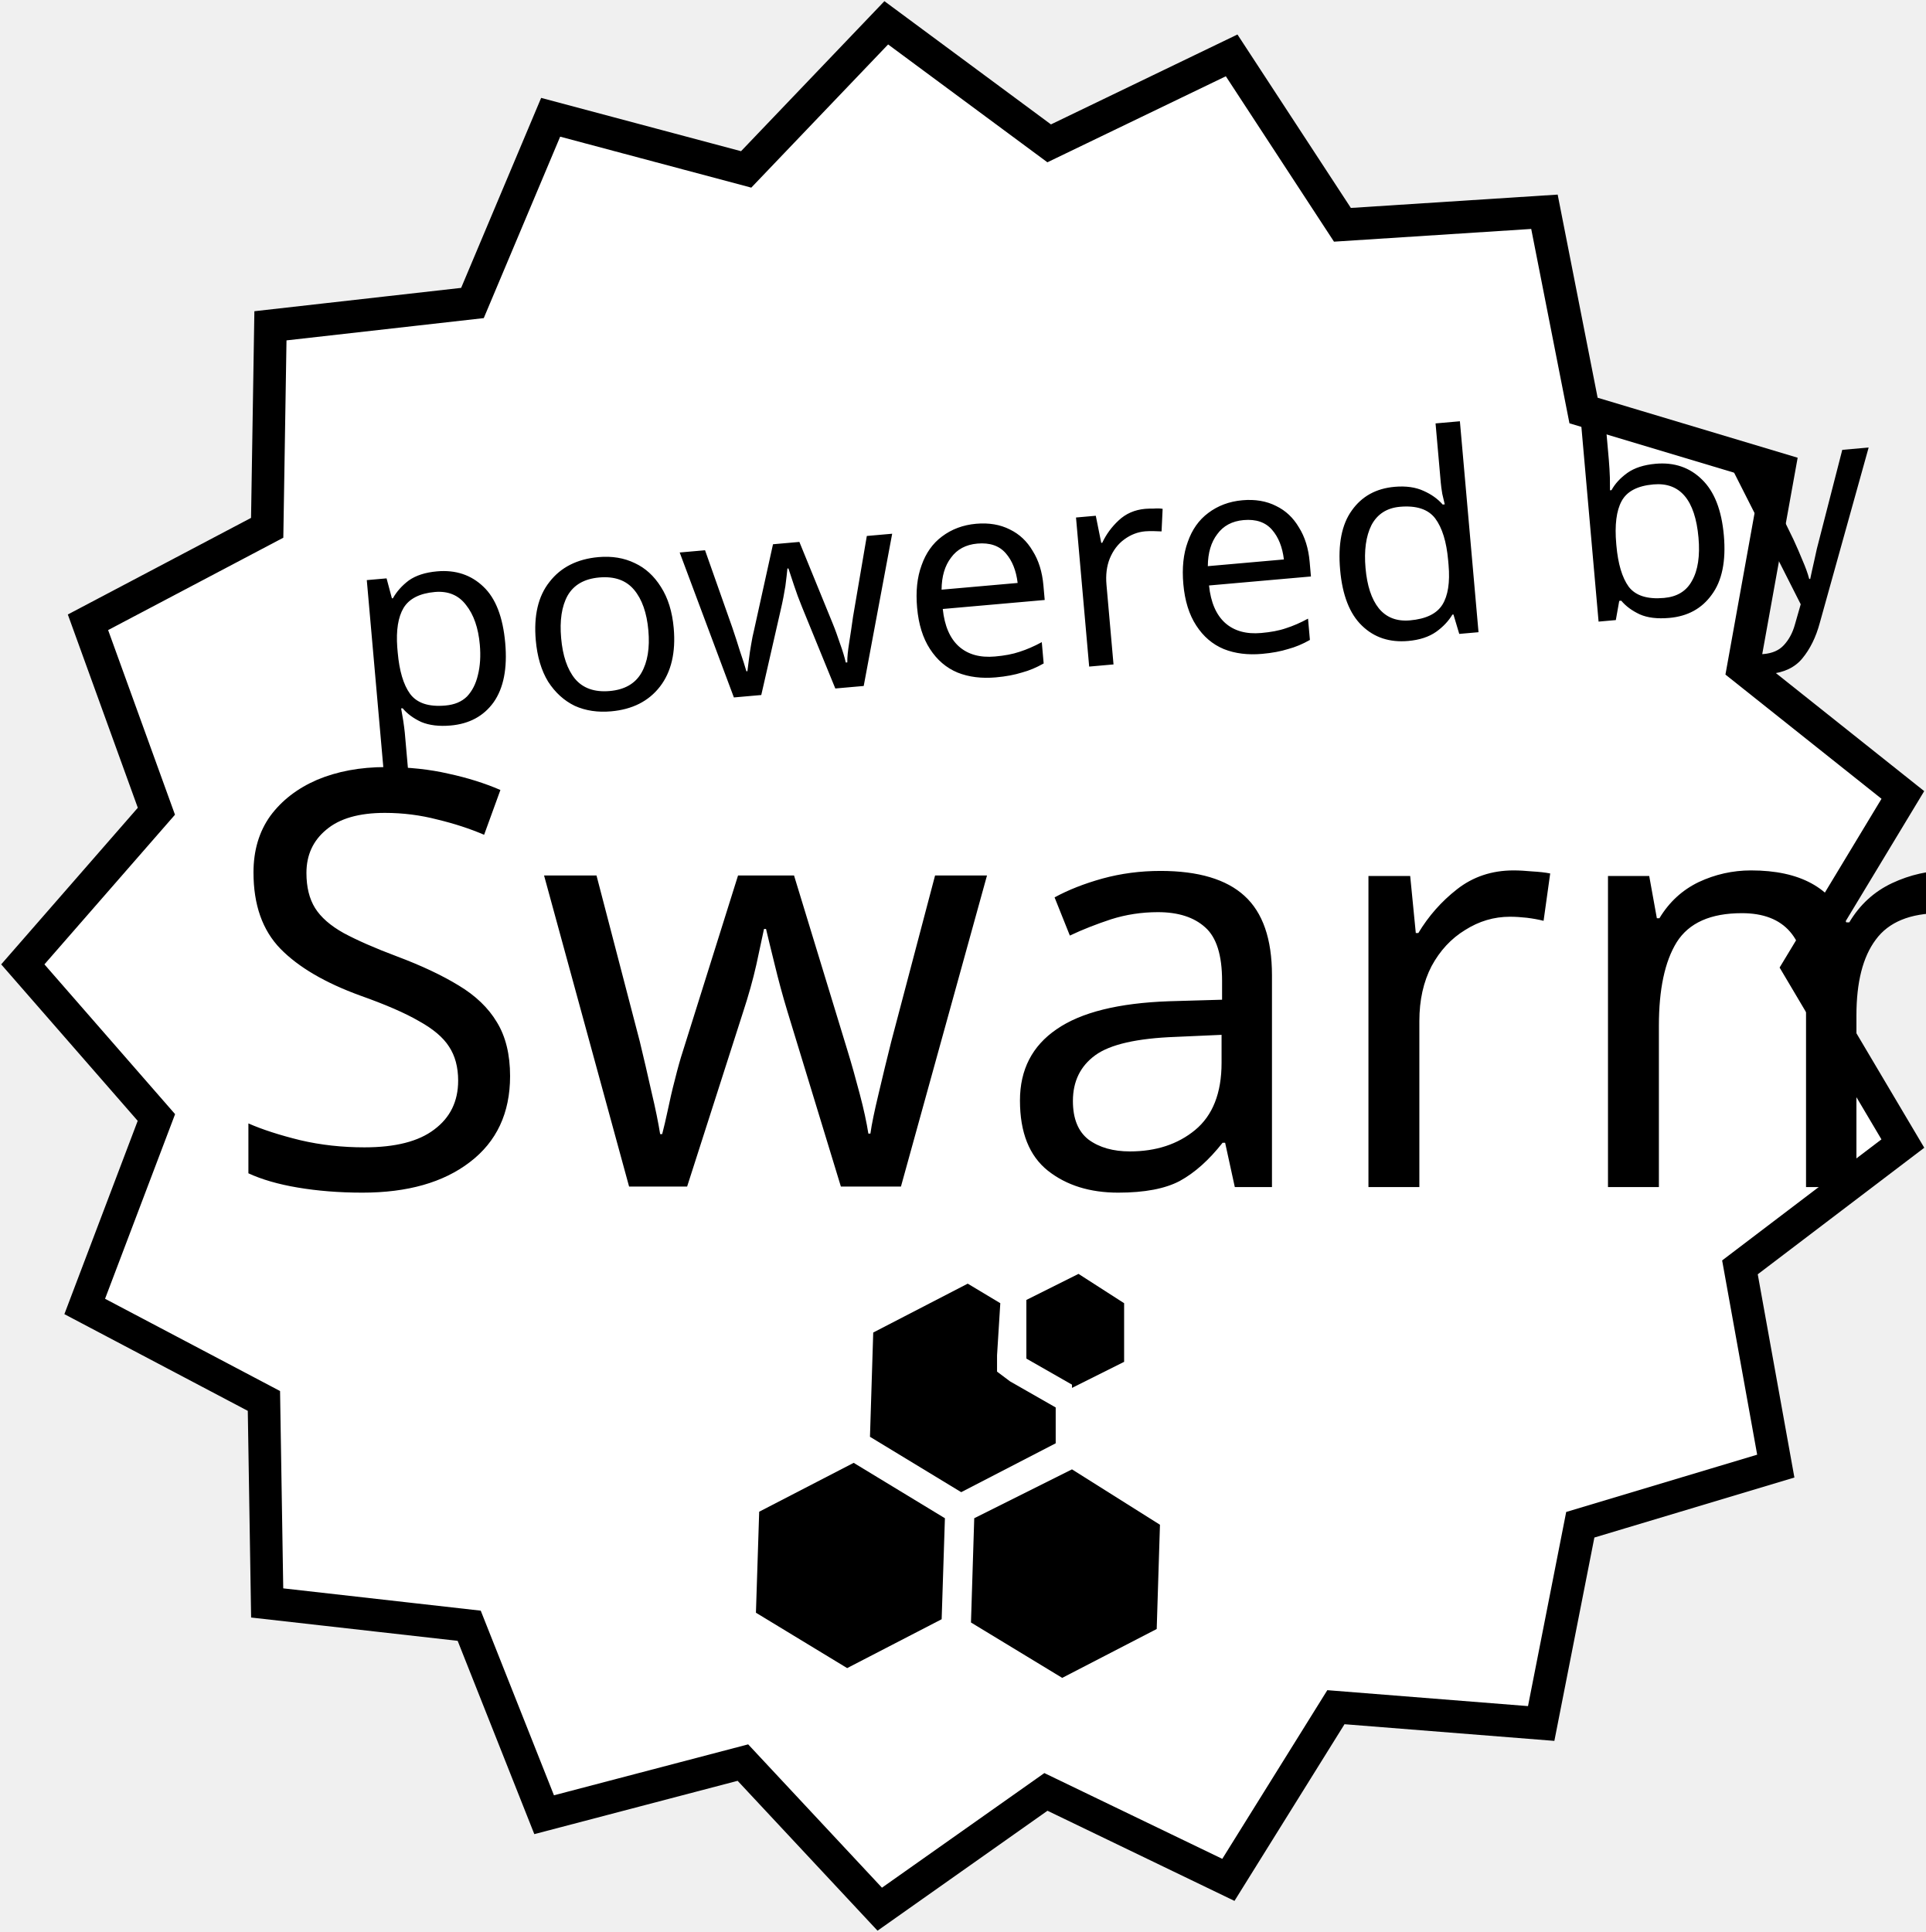
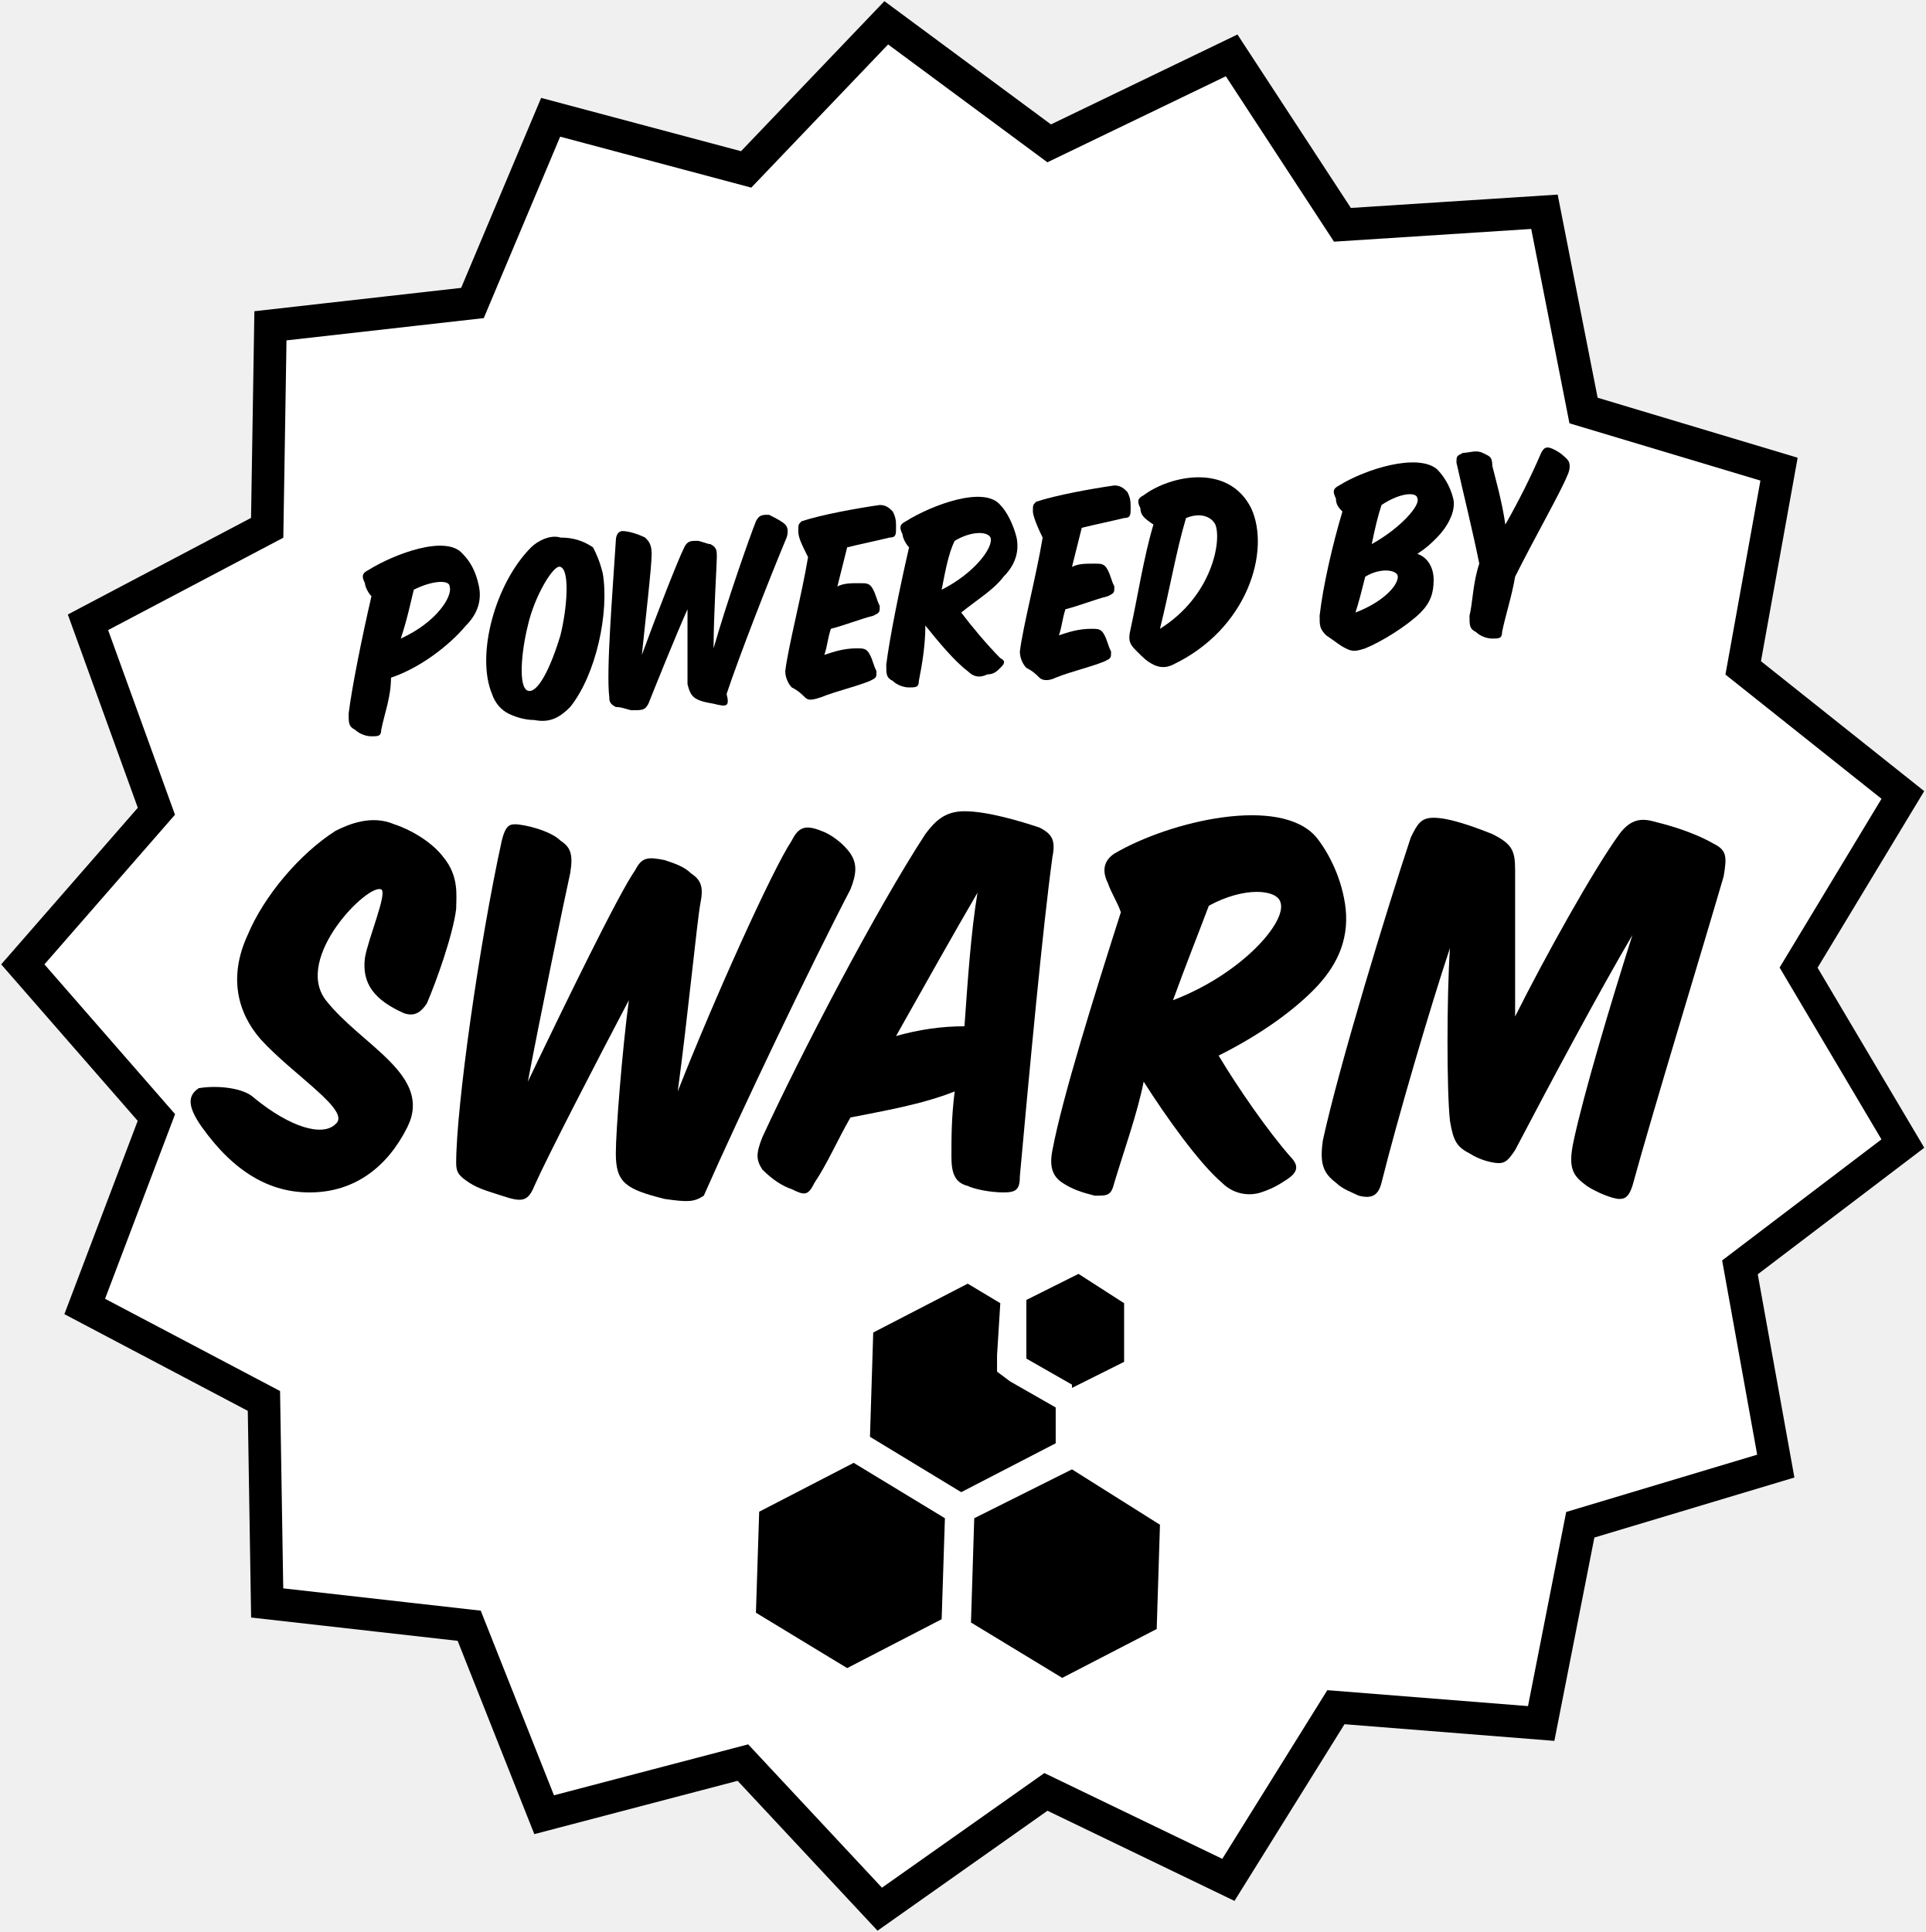
<svg xmlns="http://www.w3.org/2000/svg" version="1.1" id="Layer_1" x="0px" y="0px" viewBox="0 0 59.1 59.3" style="enable-background:new 0 0 59.1 59.3;" xml:space="preserve">
  <style type="text/css">
- 	.st0{fill:#F9B233;}
- 	.st1{fill:#FFFFFF;stroke:#000000;stroke-width:2;stroke-miterlimit:10;}
- 	.st2{fill:#FFFFFF;stroke:#000000;stroke-miterlimit:10;}
- 	.st3{fill:none;stroke:#000000;stroke-miterlimit:10;}
- 	.st4{fill:none;stroke:#000000;stroke-miterlimit:10;stroke-dasharray:5.012,5.012;}
- 	.st5{font-family:'HouseSlant-Regular';}
- 	.st6{font-size:8.568px;}
- 	.st7{font-size:17.808px;}
- 	.st8{stroke:#000000;stroke-miterlimit:10;}
+ 	.st0{fill:#FFFFFF;stroke:#000000;stroke-miterlimit:10;}
+ 	.st1{enable-background:new    ;}
</style>
  <g>
    <g>
-       <polygon class="st2" points="47.4,6.5 48.6,12.6 54.6,14.4 53.5,20.5 58.4,24.4 55.2,29.7 58.4,35.1 53.4,38.9 54.5,45 48.5,46.8     47.3,52.9 41,52.4 37.7,57.7 32.1,55 27,58.6 22.8,54.1 16.7,55.7 14.4,49.9 8.2,49.2 8.1,43 2.6,40.1 4.8,34.3 0.7,29.6     4.8,24.9 2.7,19.1 8.2,16.2 8.3,10 14.5,9.3 16.9,3.6 22.9,5.2 27.2,0.7 32.2,4.4 37.8,1.7 41.2,6.9   " />
-       <text transform="matrix(0.9961 -8.795000e-02 8.795000e-02 0.9961 10.9296 22.4462)" class="st5 st6">powered by</text>
-       <text transform="matrix(1 0 0 1 6.7173 36.4348)" class="st5 st7">Swarm</text>
+       <polygon class="st0" points="47.4,6.5 48.6,12.6 54.6,14.4 53.5,20.5 58.4,24.4 55.2,29.7 58.4,35.1 53.4,38.9 54.5,45 48.5,46.8     47.3,52.9 41,52.4 37.7,57.7 32.1,55 27,58.6 22.8,54.1 16.7,55.7 14.4,49.9 8.2,49.2 8.1,43 2.6,40.1 4.8,34.3 0.7,29.6     4.8,24.9 2.7,19.1 8.2,16.2 8.3,10 14.5,9.3 16.9,3.6 22.9,5.2 27.2,0.7 32.2,4.4 37.8,1.7 41.2,6.9   " />
+       <g class="st1">
+         <path d="M11.7,22.4c0,0.2-0.1,0.2-0.3,0.2c-0.2,0-0.4-0.1-0.5-0.2c-0.2-0.1-0.2-0.2-0.2-0.5c0.1-0.8,0.4-2.3,0.7-3.6     c-0.1-0.1-0.2-0.3-0.2-0.4c-0.1-0.2-0.1-0.3,0.1-0.4c0.8-0.5,2.4-1.1,2.9-0.5c0.2,0.2,0.4,0.5,0.5,1c0.1,0.5-0.1,0.9-0.4,1.2     c-0.5,0.6-1.4,1.3-2.3,1.6C12,21.4,11.8,21.9,11.7,22.4z M13.8,18c0-0.2-0.5-0.2-1.1,0.1c-0.1,0.4-0.2,0.9-0.4,1.5     C13.4,19.1,13.9,18.3,13.8,18z" />
+         <path d="M18.5,17.6c0.2,1.2-0.2,3.1-1,4.1c-0.3,0.3-0.6,0.5-1.1,0.4c-0.3,0-0.6-0.1-0.8-0.2c-0.2-0.1-0.4-0.3-0.5-0.6     c-0.5-1.2,0.1-3.4,1.2-4.5c0.2-0.2,0.6-0.4,0.9-0.3c0.4,0,0.7,0.1,1,0.3C18.3,17,18.4,17.2,18.5,17.6z M16.2,19.2     c-0.2,0.8-0.3,1.9,0,2c0.3,0.1,0.7-0.7,1-1.7c0.2-0.8,0.3-2,0-2.1C17,17.3,16.4,18.3,16.2,19.2z" />
+         <path d="M21.9,21.6c-0.6-0.1-0.7-0.2-0.8-0.6c0-0.3,0-1.5,0-2.3c-0.4,0.9-1,2.4-1.2,2.9c-0.1,0.2-0.2,0.2-0.5,0.2     c-0.1,0-0.3-0.1-0.5-0.1c-0.2-0.1-0.2-0.2-0.2-0.3c-0.1-0.8,0.1-3.2,0.2-4.8c0-0.2,0.1-0.3,0.2-0.3c0.2,0,0.5,0.1,0.7,0.2     c0.1,0.1,0.2,0.2,0.2,0.5c0,0.4-0.2,2.1-0.3,3.1c0.4-1.1,1.1-2.9,1.3-3.3c0.1-0.2,0.2-0.2,0.4-0.2c0.1,0,0.3,0.1,0.4,0.1     c0.2,0.1,0.2,0.2,0.2,0.4c0,0.2-0.1,1.8-0.1,2.8c0.4-1.4,1.1-3.4,1.3-3.9c0.1-0.2,0.2-0.2,0.4-0.2c0.2,0.1,0.4,0.2,0.5,0.3     c0.1,0.1,0.1,0.3,0,0.5c-0.5,1.2-1.4,3.5-1.8,4.7C22.4,21.7,22.3,21.7,21.9,21.6z" />
+         <path d="M24.5,16.3c0-0.2,0-0.2,0.1-0.3c0.6-0.2,1.7-0.4,2.4-0.5c0.2,0,0.3,0.1,0.4,0.2c0.1,0.2,0.1,0.3,0.1,0.5     c0,0.2,0,0.3-0.2,0.3c-0.4,0.1-0.9,0.2-1.3,0.3c-0.1,0.4-0.2,0.8-0.3,1.2c0.2-0.1,0.4-0.1,0.7-0.1c0.2,0,0.3,0,0.4,0.2     c0.1,0.2,0.1,0.3,0.2,0.5c0,0.2,0,0.2-0.2,0.3c-0.4,0.1-0.9,0.3-1.3,0.4c-0.1,0.3-0.1,0.5-0.2,0.8c0.3-0.1,0.6-0.2,1-0.2     c0.2,0,0.3,0,0.4,0.2c0.1,0.2,0.1,0.3,0.2,0.5c0,0.2,0,0.2-0.2,0.3c-0.5,0.2-1,0.3-1.5,0.5c-0.3,0.1-0.4,0.1-0.5,0     c-0.1-0.1-0.2-0.2-0.4-0.3c-0.1-0.1-0.2-0.3-0.2-0.5c0.1-0.8,0.5-2.3,0.7-3.5C24.6,16.7,24.5,16.5,24.5,16.3z" />
+         <path d="M28.2,20.9c0,0.2-0.1,0.2-0.3,0.2c-0.2,0-0.4-0.1-0.5-0.2c-0.2-0.1-0.2-0.2-0.2-0.5c0.1-0.8,0.4-2.3,0.7-3.6     c-0.1-0.1-0.2-0.3-0.2-0.4c-0.1-0.2-0.1-0.3,0.1-0.4c0.8-0.5,2.4-1.1,2.9-0.5c0.2,0.2,0.4,0.6,0.5,1c0.1,0.5-0.1,0.9-0.4,1.2     c-0.3,0.4-0.8,0.7-1.3,1.1c0.3,0.4,0.8,1,1.2,1.4c0.2,0.1,0.1,0.2,0,0.3c-0.1,0.1-0.2,0.2-0.4,0.2c-0.2,0.1-0.4,0.1-0.6-0.1     c-0.4-0.3-0.9-0.9-1.3-1.4C28.4,19.8,28.3,20.4,28.2,20.9z M28.9,18.1c1-0.5,1.6-1.3,1.5-1.6c-0.1-0.2-0.6-0.2-1.1,0.1     C29.1,17,29,17.6,28.9,18.1z" />
+         <path d="M31.7,15.7c0-0.2,0-0.2,0.1-0.3c0.6-0.2,1.7-0.4,2.4-0.5c0.2,0,0.3,0.1,0.4,0.2c0.1,0.2,0.1,0.3,0.1,0.5     c0,0.2,0,0.3-0.2,0.3c-0.4,0.1-0.9,0.2-1.3,0.3c-0.1,0.4-0.2,0.8-0.3,1.2c0.2-0.1,0.4-0.1,0.7-0.1c0.2,0,0.3,0,0.4,0.2     c0.1,0.2,0.1,0.3,0.2,0.5c0,0.2,0,0.2-0.2,0.3c-0.4,0.1-0.9,0.3-1.3,0.4c-0.1,0.3-0.1,0.5-0.2,0.8c0.3-0.1,0.6-0.2,1-0.2     c0.2,0,0.3,0,0.4,0.2c0.1,0.2,0.1,0.3,0.2,0.5c0,0.2,0,0.2-0.2,0.3c-0.5,0.2-1,0.3-1.5,0.5c-0.2,0.1-0.4,0.1-0.5,0     c-0.1-0.1-0.2-0.2-0.4-0.3c-0.1-0.1-0.2-0.3-0.2-0.5c0.1-0.8,0.5-2.3,0.7-3.5C31.8,16.1,31.7,15.8,31.7,15.7z" />
+         <path d="M35,15.6c-0.1-0.2-0.1-0.3,0.1-0.4c0.8-0.6,2.6-1,3.3,0.4c0.6,1.3-0.1,3.7-2.4,4.8c-0.2,0.1-0.4,0.1-0.6,0     c-0.2-0.1-0.3-0.2-0.5-0.4c-0.2-0.2-0.3-0.3-0.2-0.7c0.2-0.9,0.4-2.2,0.7-3.2C35.1,15.9,35,15.8,35,15.6z M37.3,16.1     c-0.1-0.2-0.4-0.4-0.9-0.2c-0.3,1-0.5,2.2-0.8,3.4C37.2,18.3,37.5,16.6,37.3,16.1z" />
+         <path d="M44,17.8c0,0.4-0.1,0.7-0.4,1c-0.4,0.4-1.2,0.9-1.7,1.1c-0.3,0.1-0.4,0.1-0.6,0c-0.2-0.1-0.3-0.2-0.6-0.4     c-0.2-0.2-0.2-0.3-0.2-0.6c0.1-0.9,0.4-2.2,0.7-3.2c-0.1-0.1-0.2-0.2-0.2-0.4c-0.1-0.2-0.1-0.3,0.1-0.4c0.8-0.5,2.4-1,3-0.5     c0.2,0.2,0.4,0.5,0.5,0.9c0.1,0.4-0.2,0.9-0.5,1.2c-0.2,0.2-0.3,0.3-0.6,0.5C43.8,17.1,44,17.4,44,17.8z M41.6,18.8     c0.8-0.3,1.3-0.8,1.3-1.1c0-0.2-0.5-0.3-1,0C41.8,18.1,41.7,18.5,41.6,18.8z M43.5,15.3c0-0.2-0.5-0.2-1.1,0.2     c-0.1,0.3-0.2,0.7-0.3,1.2C43,16.2,43.6,15.5,43.5,15.3z" />
+         <path d="M46.5,17.7c-0.1,0.6-0.3,1.2-0.4,1.7c0,0.2-0.1,0.2-0.3,0.2c-0.2,0-0.4-0.1-0.5-0.2c-0.2-0.1-0.2-0.2-0.2-0.5     c0.1-0.4,0.1-1,0.3-1.6c-0.2-1-0.5-2.2-0.7-3.1c0-0.2,0-0.2,0.2-0.3c0.2,0,0.4-0.1,0.6,0s0.3,0.1,0.3,0.4     c0.1,0.4,0.3,1.1,0.4,1.8c0.4-0.7,0.8-1.5,1.1-2.2c0.1-0.2,0.2-0.2,0.4-0.1c0.2,0.1,0.3,0.2,0.4,0.3c0.1,0.1,0.1,0.3,0,0.5     C47.9,15.1,47.1,16.5,46.5,17.7z" />
+       </g>
+       <g class="st1">
+         <path d="M7.8,33.7c1.1,0.9,2.1,1.2,2.5,0.8c0.5-0.4-1.3-1.5-2.3-2.6c-0.7-0.8-1-1.9-0.4-3.2c0.5-1.2,1.6-2.5,2.7-3.2     c0.4-0.2,1.1-0.5,1.8-0.2c0.6,0.2,1.2,0.6,1.5,1c0.5,0.6,0.4,1.2,0.4,1.6c-0.1,0.8-0.6,2.2-0.9,2.9c-0.2,0.3-0.4,0.4-0.7,0.3     c-0.9-0.4-1.3-0.9-1.2-1.7c0.1-0.6,0.7-2,0.5-2.1c-0.4-0.2-2.7,2.1-1.7,3.4c1.1,1.4,3.3,2.3,2.5,3.9c-0.6,1.2-1.6,2-3,2     c-1.2,0-2.3-0.6-3.3-2c-0.5-0.7-0.4-1-0.1-1.2C6.7,33.3,7.5,33.4,7.8,33.7z" />
+         <path d="M20.4,36.8c-1.2-0.3-1.5-0.5-1.5-1.4c0-0.7,0.2-3.2,0.4-4.7c-1,1.9-2.5,4.8-2.9,5.7c-0.2,0.5-0.4,0.5-1,0.3     c-0.3-0.1-0.7-0.2-1-0.4S14,36,14,35.7c0-1.7,0.7-6.7,1.4-9.9c0.1-0.4,0.2-0.5,0.4-0.5c0.3,0,1.1,0.2,1.4,0.5     c0.3,0.2,0.4,0.4,0.3,1c-0.2,0.9-0.9,4.3-1.3,6.4c1.1-2.3,2.8-5.8,3.3-6.5c0.2-0.4,0.4-0.4,0.9-0.3c0.3,0.1,0.6,0.2,0.8,0.4     c0.3,0.2,0.4,0.4,0.3,0.9c-0.1,0.5-0.4,3.6-0.7,5.8c1.1-2.8,2.9-6.8,3.5-7.7c0.2-0.4,0.4-0.5,0.9-0.3c0.3,0.1,0.7,0.4,0.9,0.7     c0.2,0.3,0.2,0.6,0,1.1c-1.2,2.3-3.4,6.9-4.5,9.4C21.3,36.9,21.1,36.9,20.4,36.8z" />
+         <path d="M26.1,34.3c-0.4,0.7-0.7,1.4-1.1,2c-0.2,0.4-0.3,0.4-0.7,0.2c-0.3-0.1-0.6-0.3-0.9-0.6c-0.2-0.3-0.2-0.5,0-1     c1.2-2.6,3.5-7,5-9.3c0.3-0.4,0.6-0.7,1.2-0.7c0.7,0,1.7,0.3,2.3,0.5c0.4,0.2,0.5,0.4,0.4,0.9c-0.3,2.2-0.7,6.5-1,9.8     c0,0.4-0.1,0.5-0.5,0.5c-0.4,0-0.9-0.1-1.1-0.2c-0.4-0.1-0.5-0.4-0.5-0.9c0-0.6,0-1.2,0.1-2C28.3,33.9,27.1,34.1,26.1,34.3z      M29.6,31.5c0.1-1.4,0.2-2.9,0.4-4.1c-0.7,1.2-1.6,2.8-2.5,4.4C28.2,31.6,28.9,31.5,29.6,31.5z" />
+         <path d="M34.2,36.3c-0.1,0.4-0.2,0.4-0.6,0.4c-0.4-0.1-0.7-0.2-1-0.4c-0.3-0.2-0.4-0.5-0.3-1c0.3-1.6,1.3-4.8,2.1-7.3     c-0.1-0.3-0.3-0.6-0.4-0.9c-0.2-0.4-0.1-0.7,0.2-0.9c1.7-1,5.1-1.8,6.2-0.5c0.4,0.5,0.8,1.3,0.9,2.2c0.1,1-0.3,1.8-1,2.5     c-0.7,0.7-1.7,1.4-2.9,2c0.6,1,1.5,2.3,2.2,3.1c0.3,0.3,0.2,0.5-0.1,0.7c-0.3,0.2-0.5,0.3-0.8,0.4c-0.3,0.1-0.8,0.1-1.2-0.3     c-0.7-0.6-1.7-2-2.4-3.1C34.9,34.2,34.5,35.3,34.2,36.3z M36,30.7c2.1-0.8,3.5-2.4,3.3-3c-0.1-0.4-1.1-0.5-2.2,0.1     C36.8,28.6,36.4,29.6,36,30.7z" />
+         <path d="M44.5,29.1c-0.6,1.8-1.6,5.2-2.1,7.2c-0.1,0.4-0.3,0.5-0.7,0.4c-0.2-0.1-0.5-0.2-0.7-0.4c-0.4-0.3-0.5-0.6-0.4-1.3     c0.5-2.3,2-7.2,2.7-9.3c0.2-0.4,0.3-0.6,0.7-0.6c0.5,0,1.3,0.3,1.8,0.5c0.6,0.3,0.7,0.5,0.7,1.1l0,1l0,2.4v1.1     c0.9-1.8,2.4-4.5,3.2-5.6c0.3-0.4,0.6-0.5,1-0.4c0.4,0.1,1.2,0.3,1.9,0.7c0.4,0.2,0.4,0.4,0.3,1c-0.7,2.4-2.2,7.3-2.8,9.5     c-0.1,0.3-0.2,0.4-0.4,0.4c-0.2,0-0.7-0.2-1-0.4c-0.4-0.3-0.6-0.5-0.4-1.4c0.3-1.4,1.1-4.1,1.8-6.3c-1,1.7-2.5,4.5-3.6,6.6     c-0.2,0.3-0.3,0.4-0.5,0.4c-0.2,0-0.6-0.1-0.9-0.3c-0.4-0.2-0.5-0.4-0.6-1C44.4,33.5,44.4,30.6,44.5,29.1z" />
+       </g>
    </g>
    <polygon points="28.9,49.7 29,46.6 26.2,44.9 23.3,46.4 23.2,49.5 26,51.2  " />
    <polygon points="29.9,46.6 29.8,49.8 32.6,51.5 35.5,50 35.6,46.8 32.9,45.1  " />
    <polygon points="31,42.4 30.6,42.1 30.6,41.6 30.7,40 29.7,39.4 26.8,40.9 26.7,44.1 29.5,45.8 32.4,44.3 32.4,43.2  " />
    <polygon points="34.5,40 33.1,39.1 31.5,39.9 31.5,39.9 31.5,41.7 32.9,42.5 32.9,42.6 34.5,41.8  " />
  </g>
</svg>
